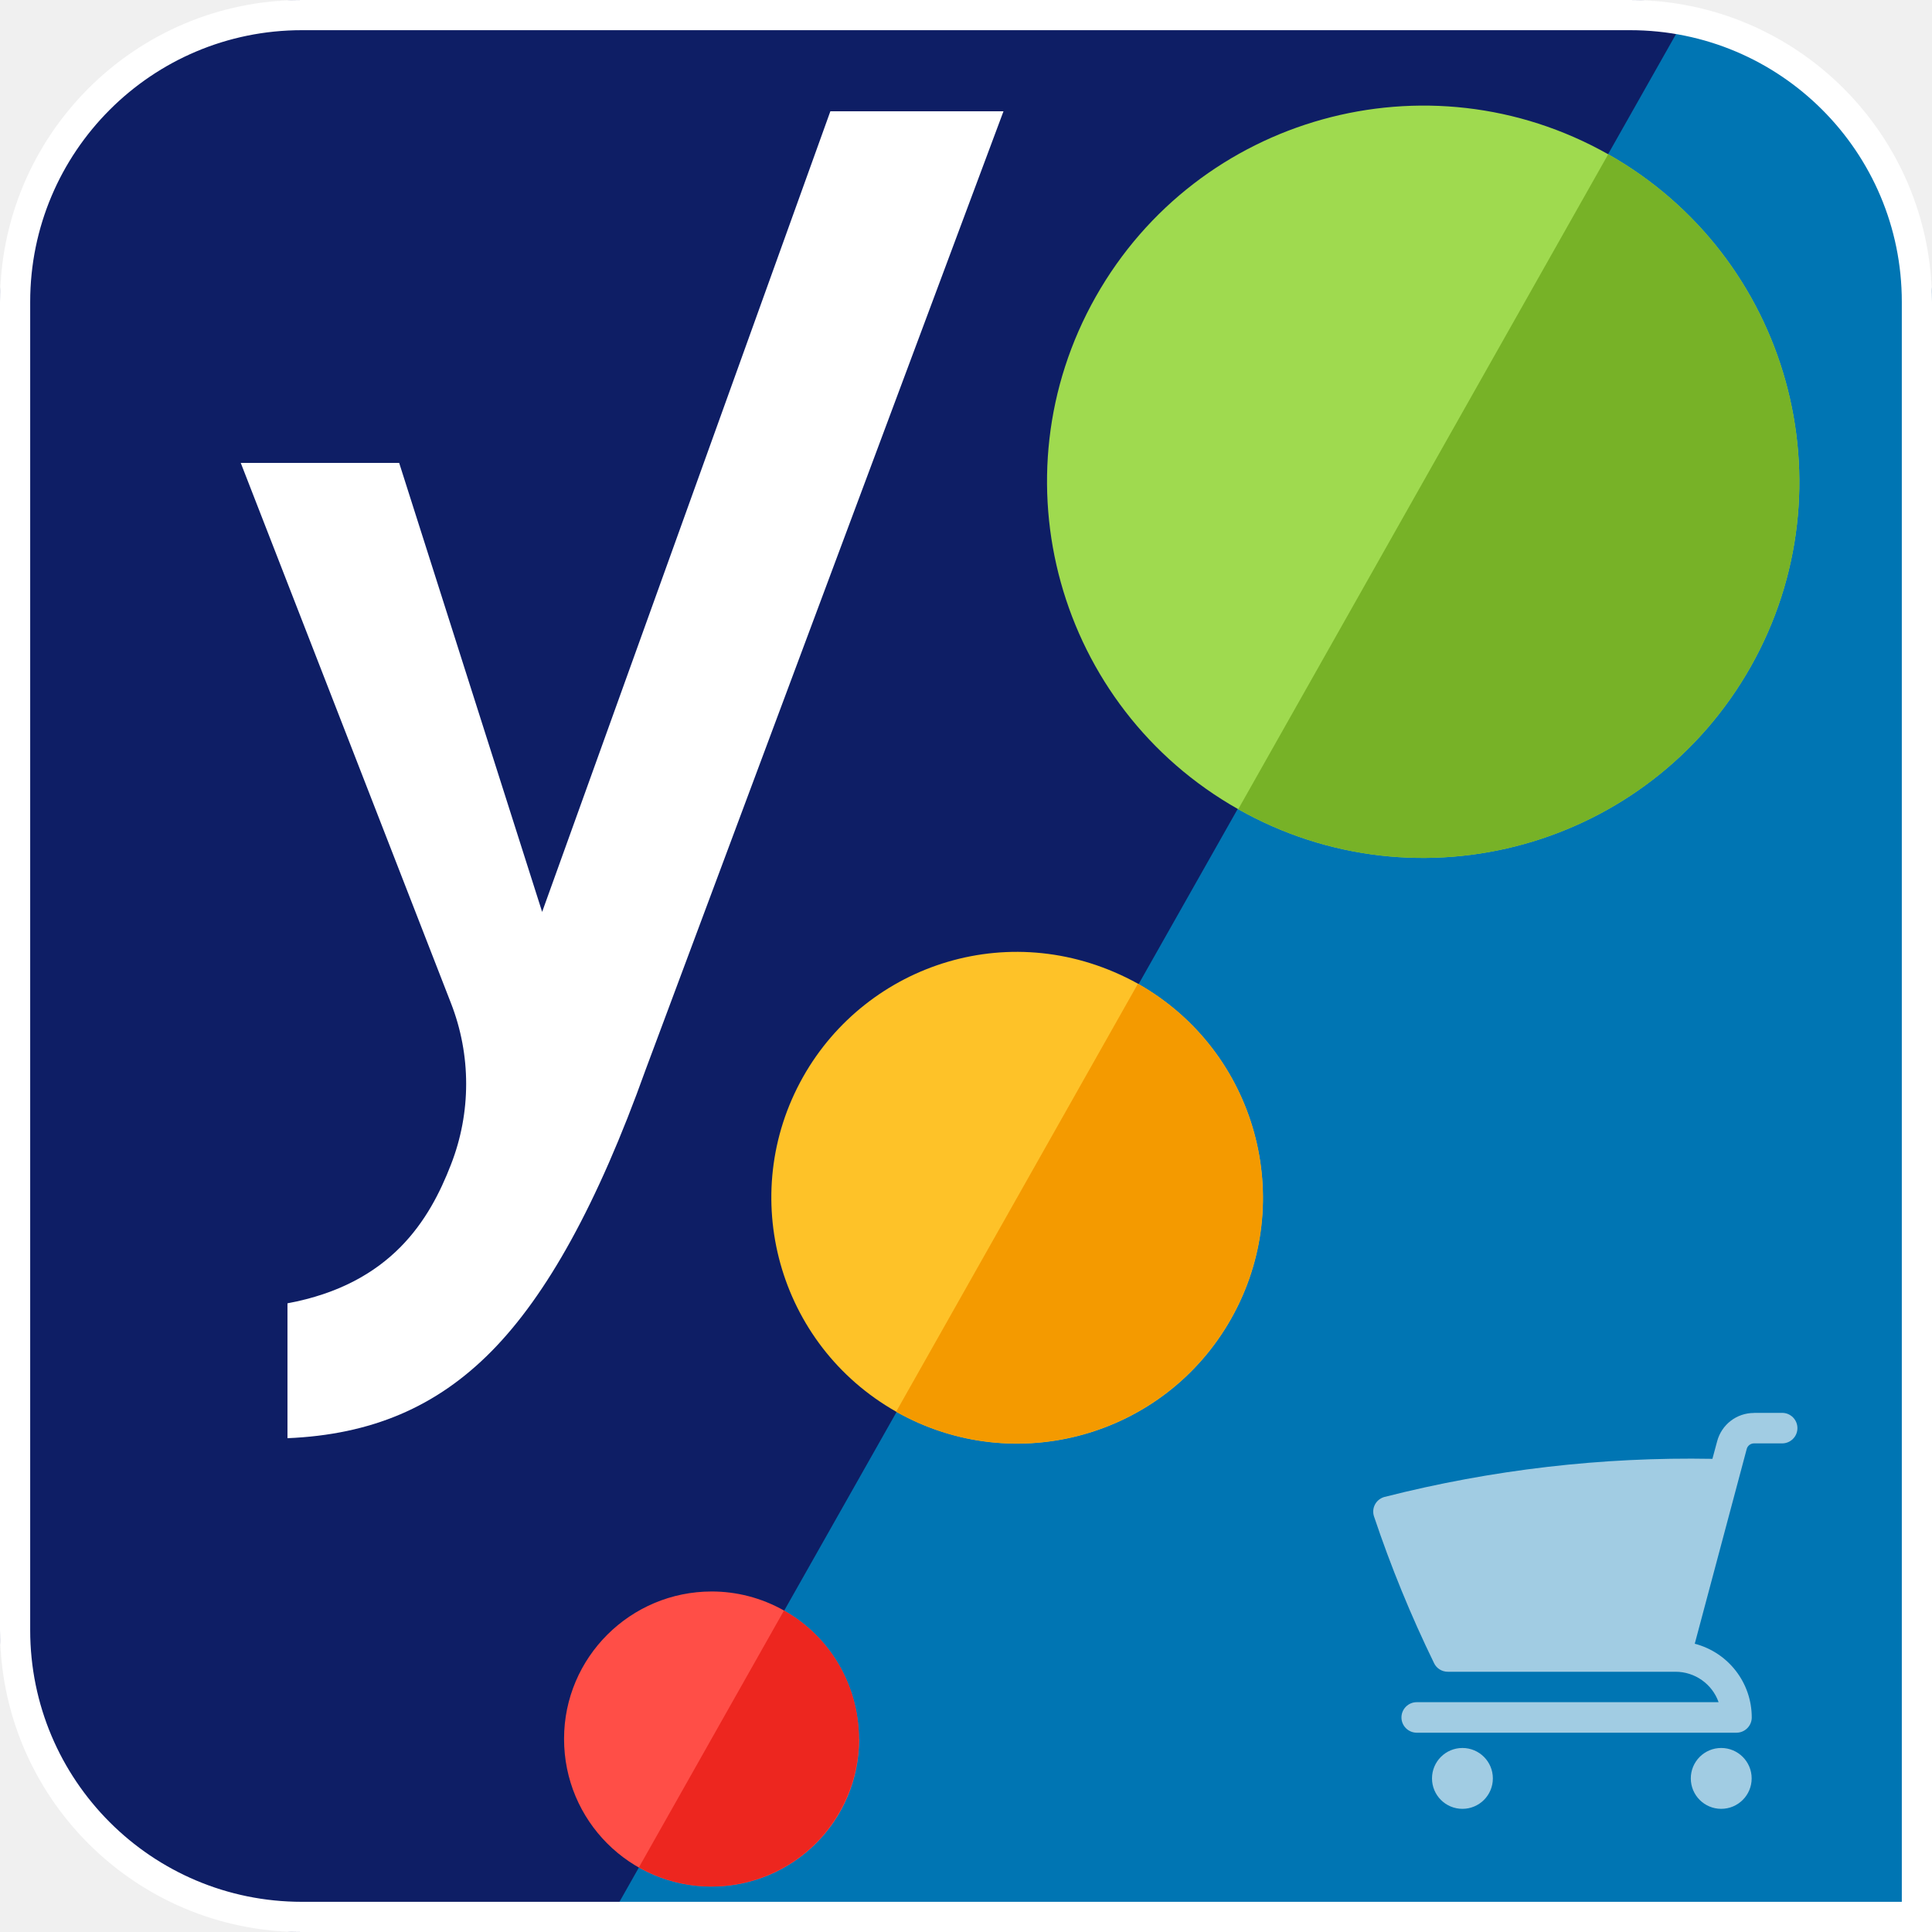
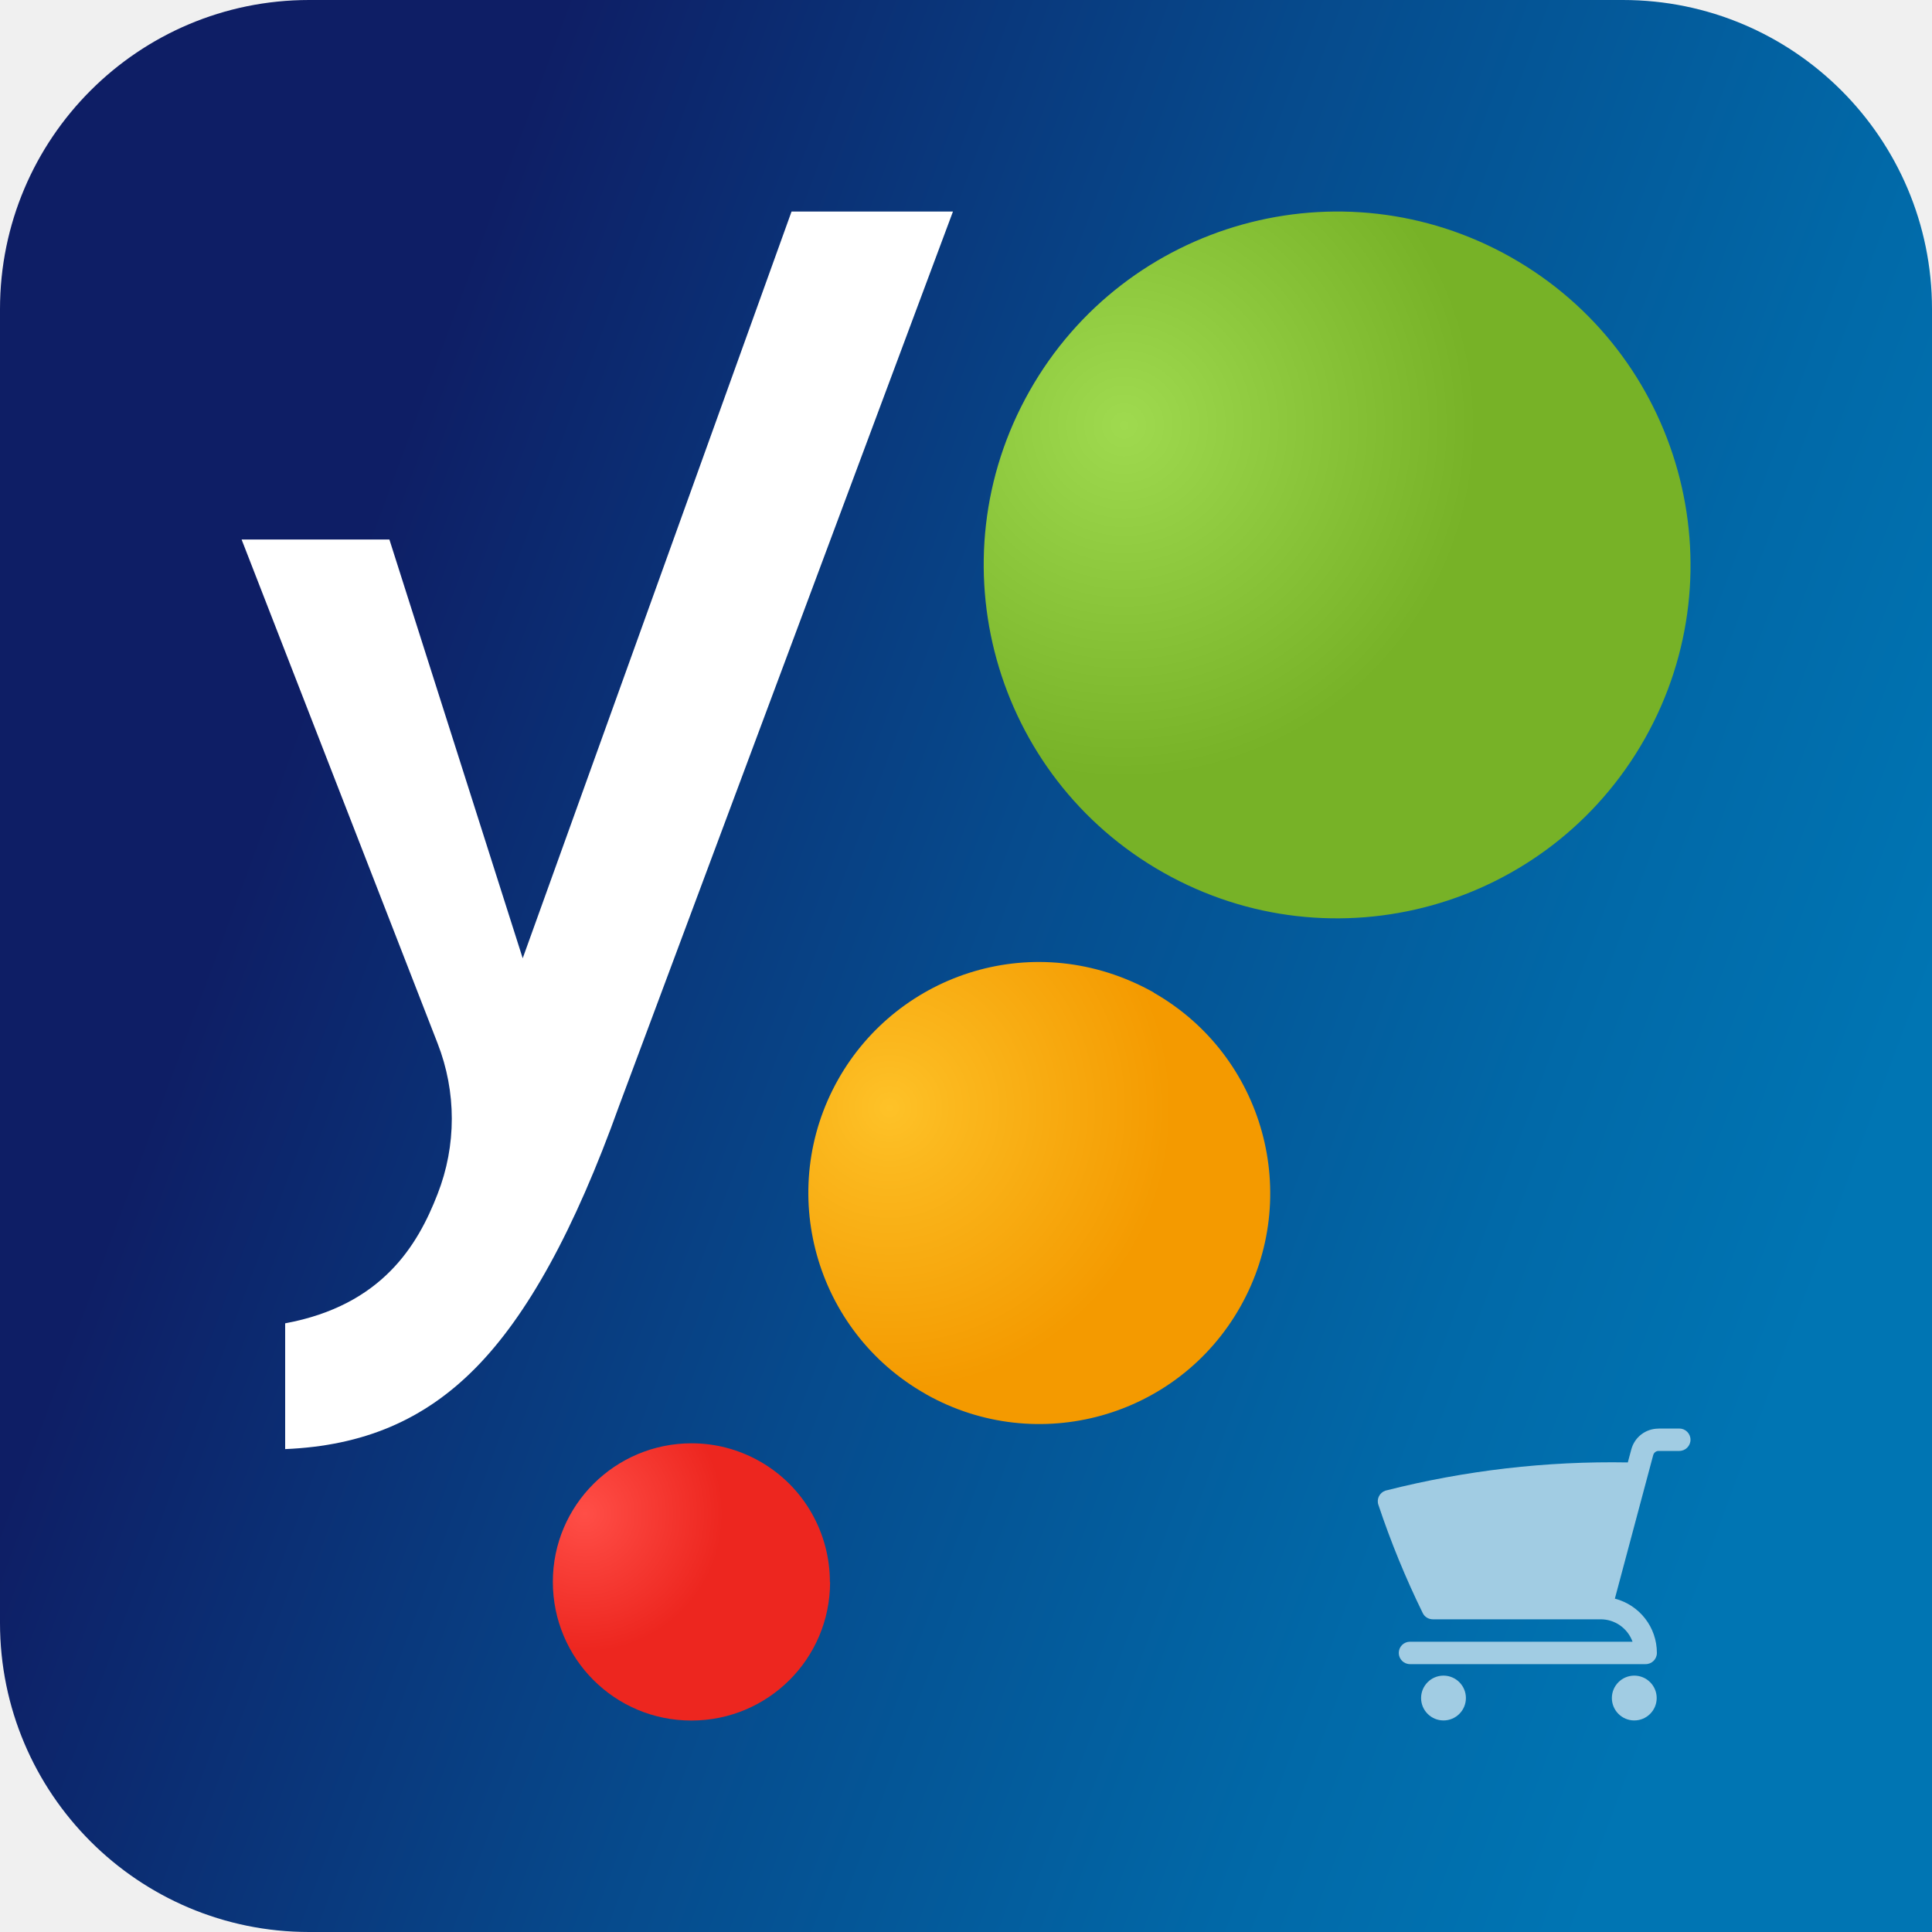
- <svg xmlns="http://www.w3.org/2000/svg" width="64" height="64" viewBox="0 0 64 64" fill="none">
-   <g clip-path="url(#clip0_2032_522)">
-     <path d="M64 64H10.24C4.586 64 0 59.414 0 53.76V10.24C0 4.586 4.586 0 10.24 0H53.76C59.414 0 64 4.586 64 10.24V64Z" fill="#0E1E65" />
-     <path d="M56.016 0.253L19.955 64H64V10.24C64 5.36 60.586 1.28 56.016 0.253Z" fill="#0075B3" />
-     <path d="M9.523 43.174V47.642C12.288 47.526 14.451 46.618 16.282 44.762C18.112 42.906 19.789 39.898 21.389 35.43L33.242 3.686H27.507L17.959 30.208L13.223 15.334H7.975L14.938 33.229C15.61 34.95 15.61 36.858 14.938 38.579C14.234 40.397 12.967 42.534 9.523 43.174Z" fill="white" />
-     <path d="M53.274 5.11C47.283 1.728 39.683 3.84 36.298 9.83C32.912 15.821 35.027 23.421 41.018 26.806C47.008 30.192 54.608 28.077 57.994 22.086C61.376 16.096 59.264 8.496 53.274 5.11Z" fill="#9FDA4F" />
-     <path d="M37.731 32.608C37.731 32.608 37.719 32.602 37.712 32.595C37.706 32.595 37.703 32.589 37.696 32.586C33.565 30.301 28.727 31.91 26.605 35.67C24.394 39.587 25.776 44.55 29.69 46.765C29.69 46.765 29.696 46.768 29.699 46.771C29.699 46.771 29.706 46.774 29.709 46.778C33.623 48.976 38.576 47.594 40.784 43.683C42.989 39.779 41.623 34.832 37.735 32.611" fill="#FEC228" />
-     <path d="M28.454 57.61C28.454 55.907 27.561 54.253 25.977 53.354C25.219 52.925 24.393 52.72 23.577 52.72C20.886 52.72 18.685 54.899 18.685 57.603C18.685 60.307 20.864 62.496 23.568 62.496C26.272 62.496 28.461 60.317 28.461 57.613" fill="#FF4E47" />
-     <path d="M53.274 5.11L41.018 26.806C47.008 30.192 54.608 28.077 57.994 22.086C61.376 16.096 59.264 8.496 53.274 5.11Z" fill="#77B227" />
-     <path d="M37.696 32.586L29.686 46.765C33.6 48.976 38.57 47.594 40.781 43.68C42.992 39.763 41.61 34.797 37.696 32.586Z" fill="#F49A00" />
-     <path d="M25.971 53.35L21.165 61.859C23.514 63.187 26.496 62.358 27.821 60.006C29.149 57.657 28.32 54.675 25.968 53.35" fill="#ED261F" />
-     <path d="M58.102 46.806C57.529 46.806 57.03 47.19 56.883 47.744L56.726 48.326C53.066 48.259 49.414 48.685 45.869 49.587C45.856 49.587 45.846 49.594 45.834 49.597C45.568 49.686 45.427 49.971 45.517 50.237C46.074 51.898 46.739 53.523 47.507 55.098C47.59 55.27 47.766 55.379 47.962 55.379H55.504C56.144 55.379 56.717 55.782 56.931 56.387H46.931C46.653 56.387 46.425 56.614 46.425 56.893C46.425 57.171 46.653 57.398 46.931 57.398H57.523C57.801 57.398 58.029 57.171 58.029 56.893C58.029 55.744 57.254 54.742 56.141 54.451L57.862 48C57.891 47.891 57.99 47.814 58.105 47.814H59.037C59.315 47.814 59.542 47.587 59.542 47.309C59.542 47.03 59.315 46.803 59.037 46.803H58.105L58.102 46.806ZM57.017 59.92C56.461 59.92 56.01 59.469 56.01 58.912C56.01 58.355 56.461 57.904 57.017 57.904C57.574 57.904 58.026 58.355 58.026 58.912C58.026 59.469 57.574 59.92 57.017 59.92ZM48.445 59.92C47.888 59.92 47.437 59.469 47.437 58.912C47.437 58.355 47.888 57.904 48.445 57.904C49.002 57.904 49.453 58.355 49.453 58.912C49.453 59.469 49.002 59.92 48.445 59.92Z" fill="#A1CCE3" />
+ <svg xmlns="http://www.w3.org/2000/svg" id="Layer_1" data-name="Layer 1" viewBox="0 0 200 200">
+   <defs>
+     <style>
+       .cls-1 {
+         fill: url(#radial-gradient-3);
+       }
+ 
+       .cls-2 {
+         fill: url(#radial-gradient-2);
+       }
+ 
+       .cls-3 {
+         fill: url(#radial-gradient);
+       }
+ 
+       .cls-4 {
+         fill: url(#linear-gradient);
+       }
+ 
+       .cls-5 {
+         fill: #fff;
+       }
+ 
+       .cls-6 {
+         fill: #a1cce3;
+       }
+     </style>
+     <linearGradient id="linear-gradient" x1="-7.73" y1="59.99" x2="218.16" y2="143.88" gradientUnits="userSpaceOnUse">
+       <stop offset=".17" stop-color="#0e1e65" />
+       <stop offset=".48" stop-color="#064b8d" />
+       <stop offset=".73" stop-color="#0169a8" />
+       <stop offset=".87" stop-color="#0075b3" />
+     </linearGradient>
+     <radialGradient id="radial-gradient" cx="116.36" cy="44.04" fx="116.36" fy="44.04" r="36.58" gradientUnits="userSpaceOnUse">
+       <stop offset="0" stop-color="#9fda4f" />
+       <stop offset="1" stop-color="#77b227" />
+     </radialGradient>
+     <radialGradient id="radial-gradient-2" cx="92.08" cy="114.68" fx="92.08" fy="114.68" r="29.3" gradientUnits="userSpaceOnUse">
+       <stop offset="0" stop-color="#fec228" />
+       <stop offset=".22" stop-color="#fbb81e" />
+       <stop offset="1" stop-color="#f49a00" />
+     </radialGradient>
+     <radialGradient id="radial-gradient-3" cx="60.52" cy="156.68" fx="60.52" fy="156.68" r="14.35" gradientUnits="userSpaceOnUse">
+       <stop offset="0" stop-color="#ff4e47" />
+       <stop offset="1" stop-color="#ed261f" />
+     </radialGradient>
+   </defs>
+   <path class="cls-4" d="M200,200H32c-17.67,0-32-14.33-32-32V32C0,14.33,14.33,0,32,0h136c17.67,0,32,14.33,32,32v168Z" />
+   <g>
+     <g>
+       <g>
+         <path class="cls-3" d="M156.41,26.63c-17.59-9.93-39.9-3.73-49.84,13.86-9.94,17.59-3.73,39.9,13.86,49.84,17.59,9.94,39.9,3.73,49.84-13.86,9.93-17.59,3.73-39.9-13.86-49.84" />
+         <path class="cls-2" d="M119.44,102.75h0s-.04-.02-.06-.04c-.02,0-.03-.02-.05-.03h0c-12.13-6.71-26.33-1.98-32.56,9.06-6.49,11.5-2.43,26.07,9.06,32.57h0s.02,0,.03.02c0,0,.02,0,.03.02h0c11.49,6.45,26.03,2.4,32.51-9.08,6.47-11.46,2.46-25.98-8.95-32.5" />
+         <path class="cls-1" d="M85.91,163.76c0-5-2.62-9.85-7.27-12.49h0c-2.23-1.26-4.65-1.86-7.05-1.86-7.9,0-14.36,6.4-14.36,14.34s6.4,14.36,14.34,14.36,14.36-6.4,14.36-14.34" />
+       </g>
+       <path class="cls-5" d="M29.52,136.99v13.02c8.06-.34,14.36-2.98,19.7-8.39,5.34-5.41,10.22-14.18,14.89-27.2L98.65,21.9h-16.71l-27.83,77.3-13.8-43.35h-15.3l20.29,52.16c1.96,5.02,1.96,10.58,0,15.59-2.05,5.3-5.74,11.53-15.78,13.39Z" />
+     </g>
+     <path class="cls-6" d="M171.68,147.89c-1.32,0-2.47.88-2.81,2.16l-.36,1.34c-8.43-.15-16.85.83-25.01,2.9-.03,0-.05.01-.08.02-.61.21-.94.86-.73,1.47,1.28,3.83,2.81,7.57,4.59,11.2.19.4.6.65,1.05.65h17.38c1.47,0,2.79.93,3.29,2.32h-23.04c-.64,0-1.16.52-1.16,1.16s.52,1.16,1.16,1.16h24.4c.64,0,1.16-.52,1.16-1.16,0-2.65-1.78-4.95-4.35-5.62l3.97-14.86c.07-.25.29-.43.56-.43h2.14c.64,0,1.16-.52,1.16-1.16s-.52-1.16-1.16-1.16h-2.15ZM169.18,178.1c-1.28,0-2.32-1.04-2.32-2.32s1.04-2.32,2.32-2.32,2.32,1.04,2.32,2.32-1.04,2.32-2.32,2.32ZM149.43,178.1c-1.28,0-2.32-1.04-2.32-2.32s1.04-2.32,2.32-2.32,2.32,1.04,2.32,2.32-1.04,2.32-2.32,2.32Z" />
  </g>
-   <path d="M10 0.5H54C59.247 0.5 63.5 4.753 63.5 10V63.5H10C4.753 63.5 0.5 59.247 0.5 54V10C0.5 4.753 4.753 0.5 10 0.5Z" stroke="white" />
-   <defs>
-     <clipPath id="clip0_2032_522">
-       <path d="M0 10C0 4.477 4.477 0 10 0H54C59.523 0 64 4.477 64 10V64H10C4.477 64 0 59.523 0 54V10Z" fill="white" />
-     </clipPath>
-   </defs>
</svg>
